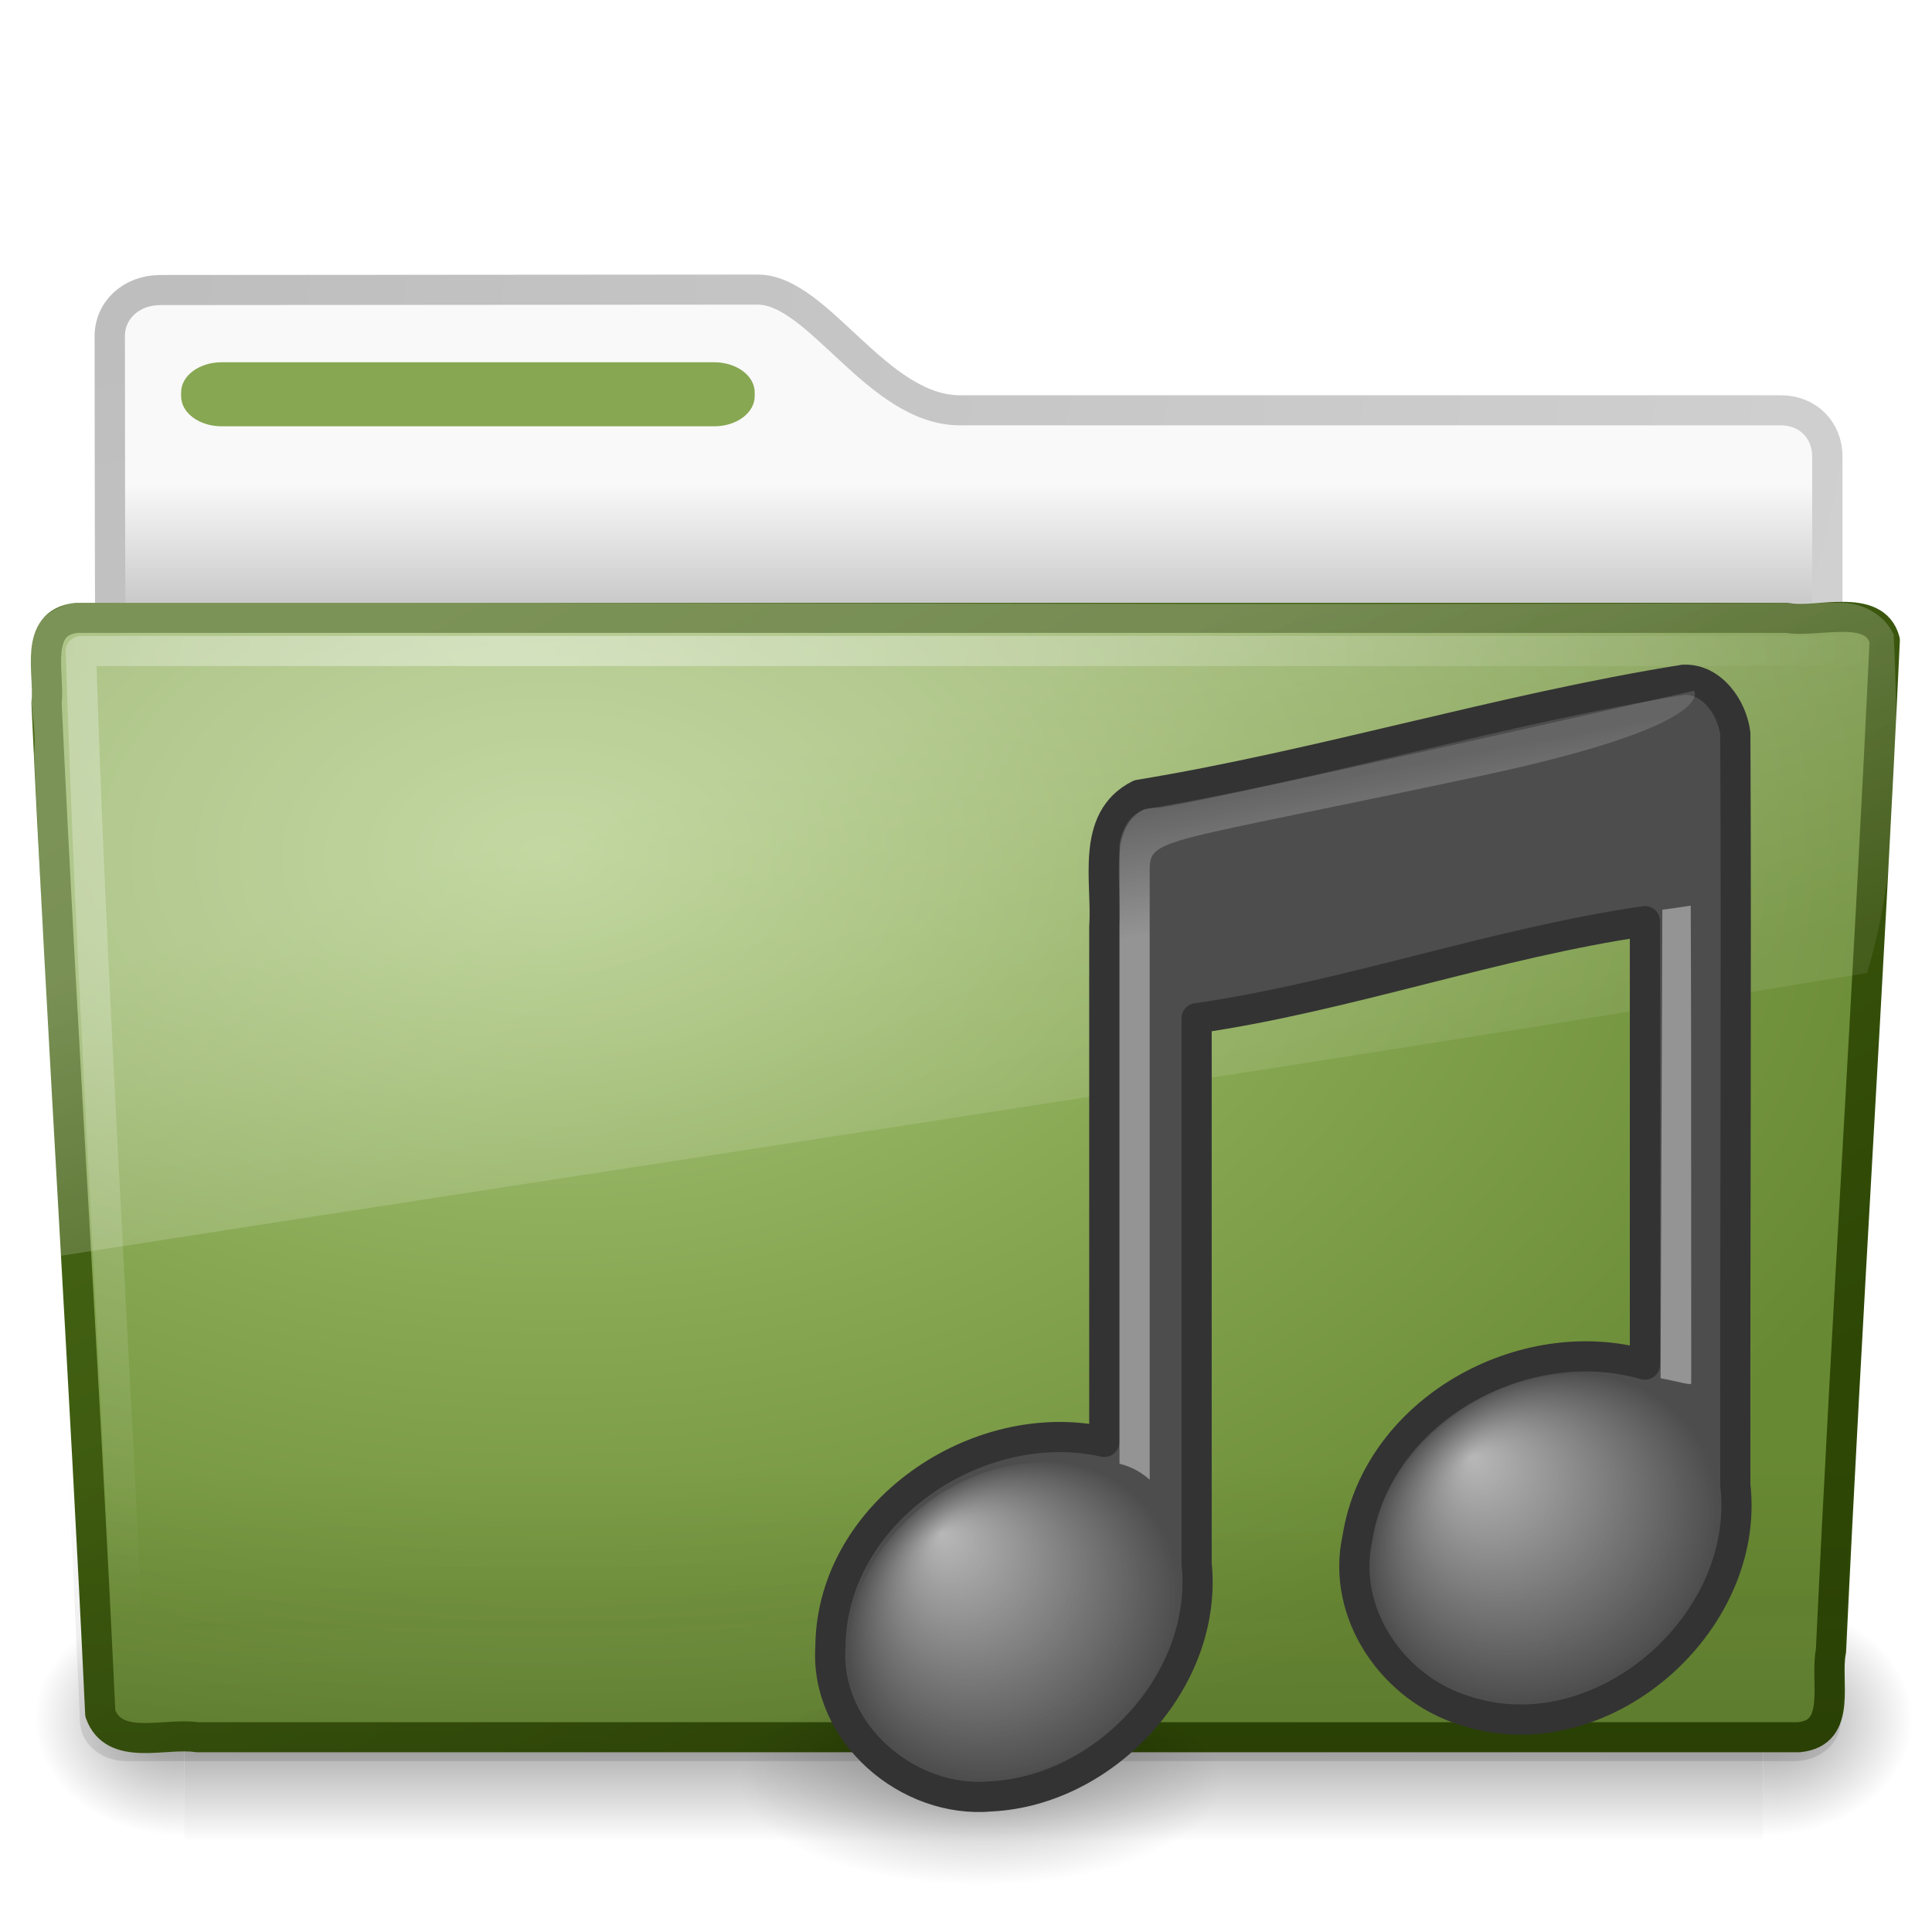
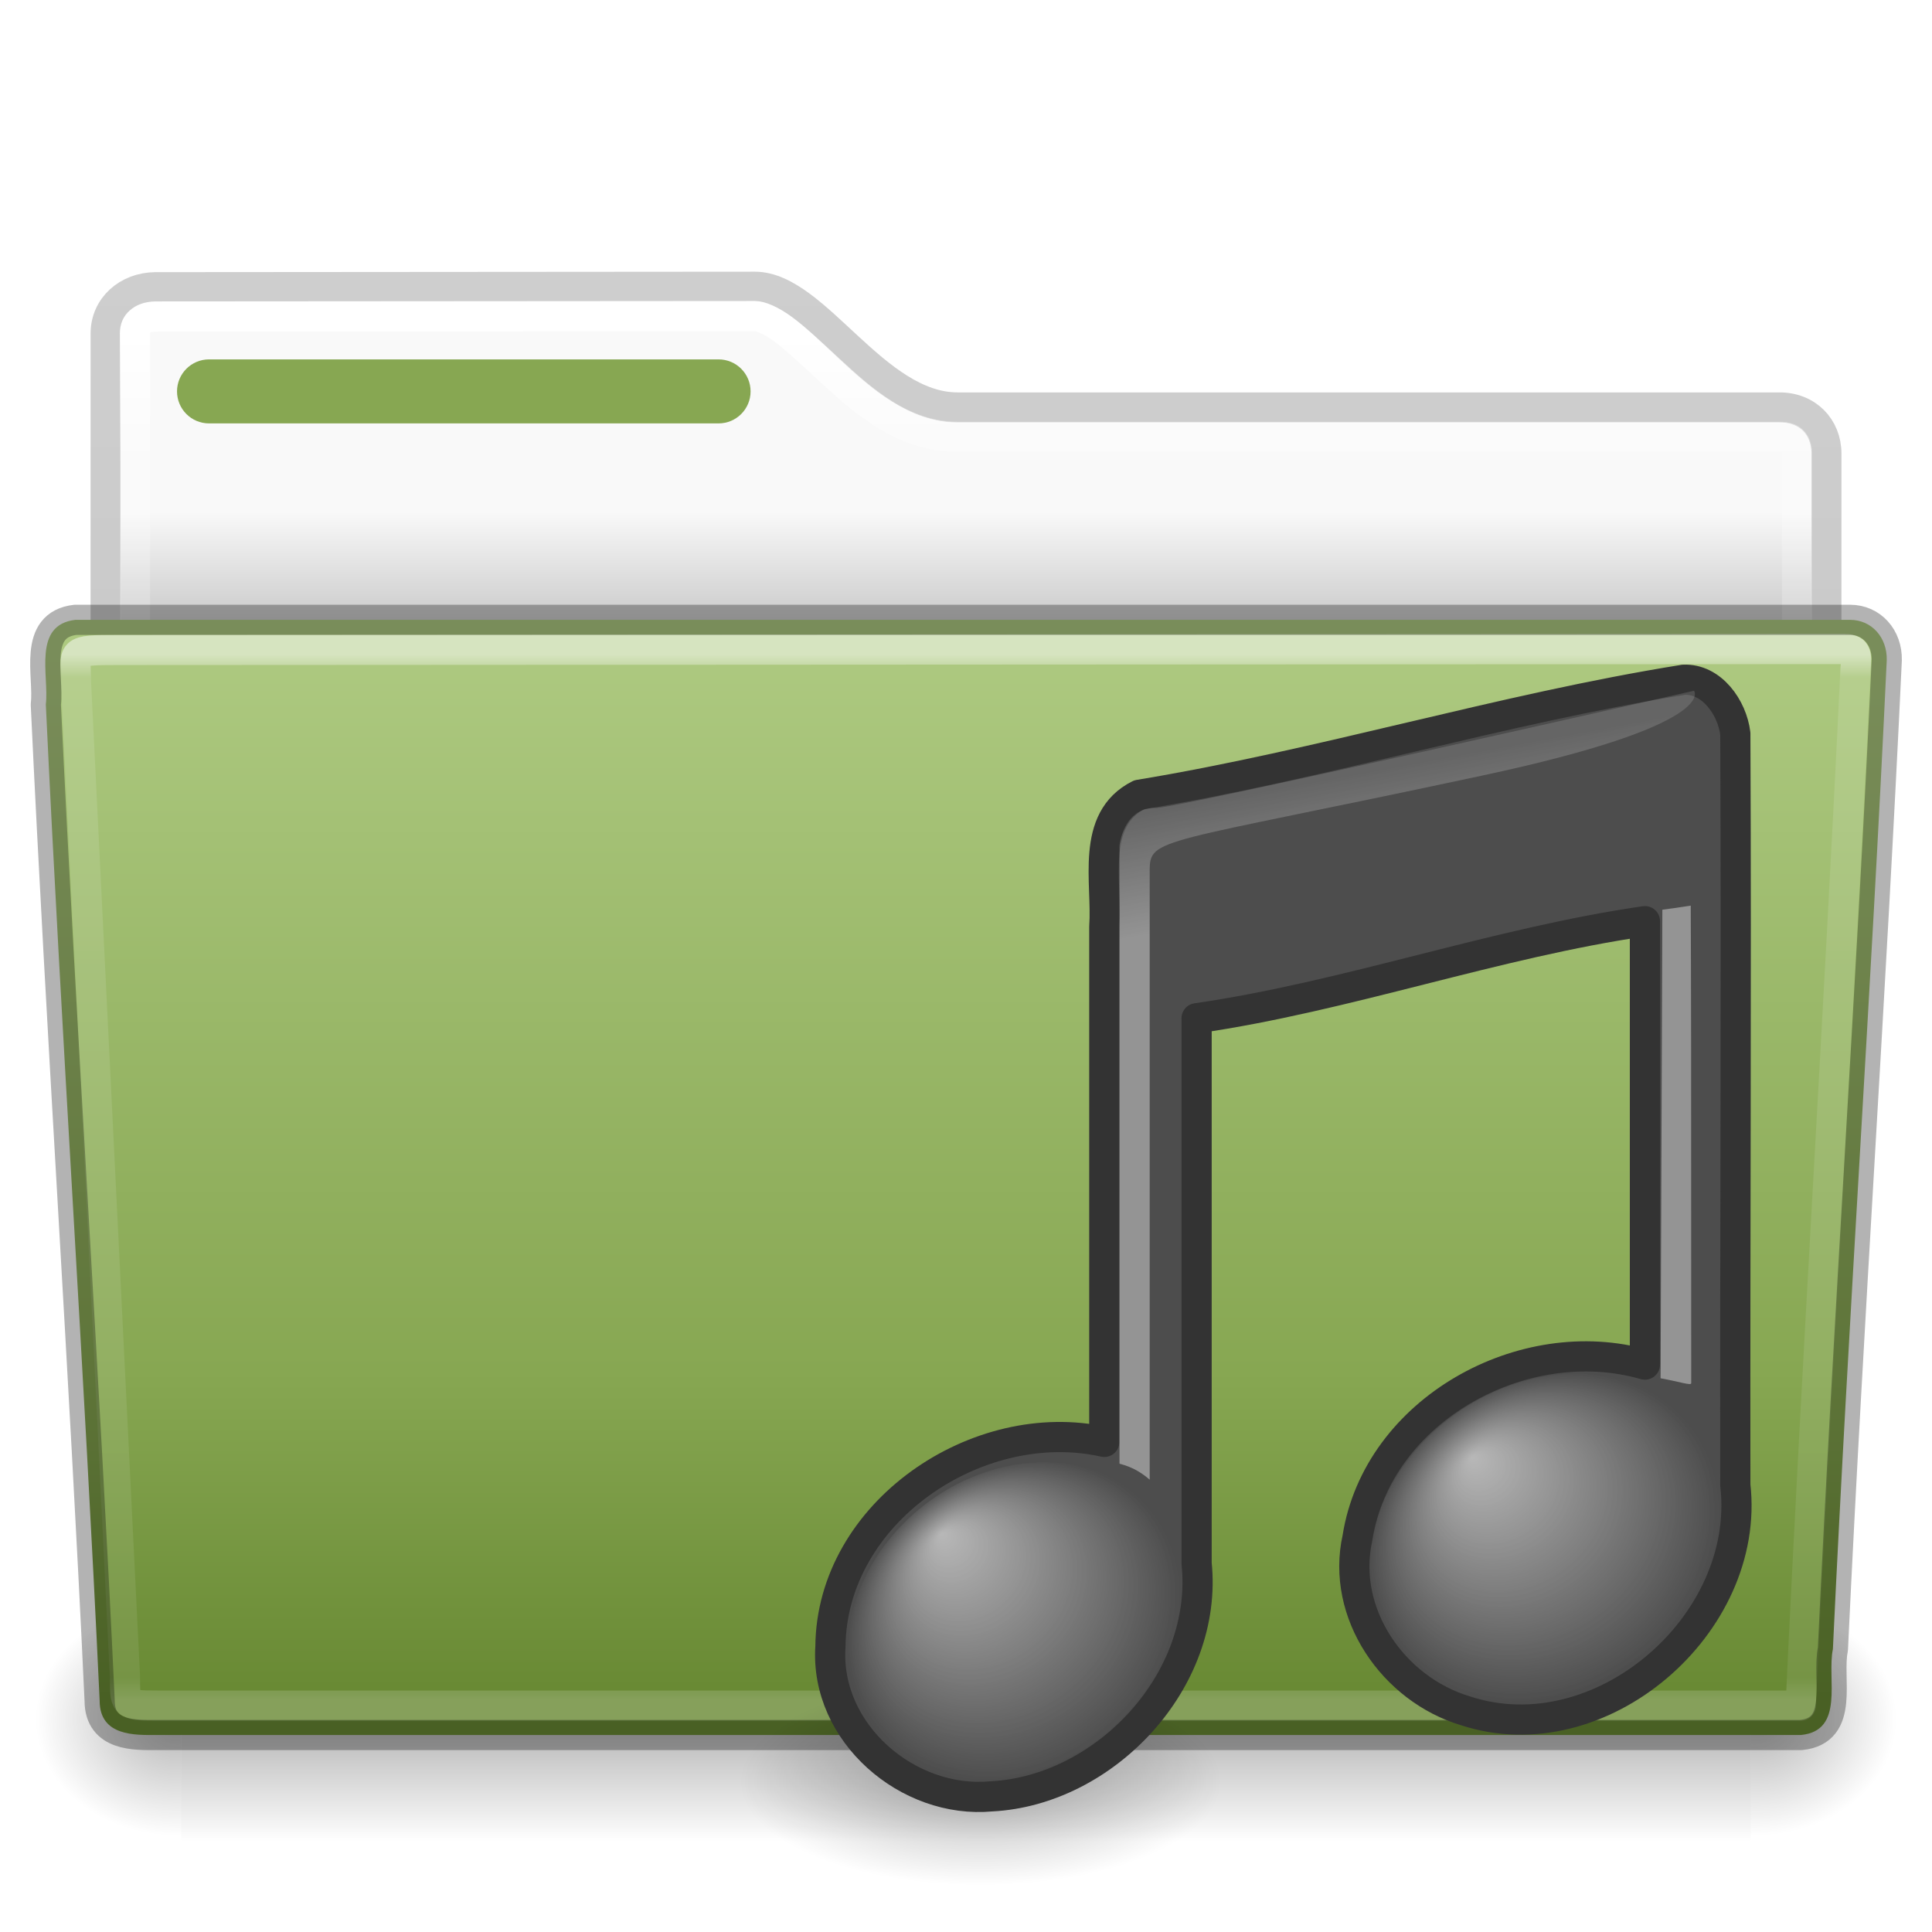
- <svg xmlns="http://www.w3.org/2000/svg" xmlns:xlink="http://www.w3.org/1999/xlink" id="svg2696" height="64" width="64" version="1.0">
-   <defs id="defs2698">
-     <radialGradient id="radialGradient2788" gradientUnits="userSpaceOnUse" cy="5.017" cx="3" gradientTransform="matrix(-1.2749e-8 1.7143 -2.1593 -1.46e-8 12.809 3.6089)" r="21">
-       <stop id="stop3486" style="stop-color:#bdbdbd" offset="0" />
-       <stop id="stop3488" style="stop-color:#d0d0d0" offset="1" />
+ <svg xmlns="http://www.w3.org/2000/svg" xmlns:xlink="http://www.w3.org/1999/xlink" id="svg22774" height="64" width="64" version="1.1">
+   <defs id="defs22776">
+     <linearGradient id="linearGradient4647">
+       <stop id="stop4649" style="stop-color:#000000;stop-opacity:0.318" offset="0" />
+       <stop id="stop4651" style="stop-color:#000000;stop-opacity:0.239" offset="1" />
+     </linearGradient>
+     <linearGradient id="linearGradient4583">
+       <stop id="stop4585" style="stop-color:#ffffff;stop-opacity:1" offset="0" />
+       <stop id="stop4587" style="stop-color:#ffffff;stop-opacity:0.235" offset="0.239" />
+       <stop id="stop4589" style="stop-color:#ffffff;stop-opacity:0.157" offset="0.979" />
+       <stop id="stop4591" style="stop-color:#ffffff;stop-opacity:0.392" offset="1" />
+     </linearGradient>
+     <linearGradient gradientTransform="matrix(1.321028,0,0,1.26798,-70.72988,0.1738103)" gradientUnits="userSpaceOnUse" xlink:href="#linearGradient8272-8-8" id="linearGradient5962" y2="44.261" x2="97.539" y1="16.962" x1="97.539" />
+     <linearGradient id="linearGradient8272-8-8">
+       <stop offset="0" style="stop-color:#ffffff;stop-opacity:1" id="stop8274-4" />
+       <stop offset="0.022" style="stop-color:#ffffff;stop-opacity:0.235" id="stop8276-5" />
+       <stop offset="0.979" style="stop-color:#ffffff;stop-opacity:0.157" id="stop8278-0" />
+       <stop offset="1" style="stop-color:#ffffff;stop-opacity:0.392" id="stop8280-5-9" />
+     </linearGradient>
+     <radialGradient gradientTransform="matrix(-0.04016195,0,0,0.0329426,30.20468,40.92132)" gradientUnits="userSpaceOnUse" xlink:href="#linearGradient5060-820-8" id="radialGradient5950" fy="486.648" fx="605.714" r="117.143" cy="486.648" cx="605.714" />
+     <linearGradient id="linearGradient5060-820-8">
+       <stop offset="0" style="stop-color:#000000;stop-opacity:1" id="stop2681-37" />
+       <stop offset="1" style="stop-color:#000000;stop-opacity:0" id="stop2683-05" />
+     </linearGradient>
+     <linearGradient gradientTransform="matrix(0.1076923,0,0,0.03294117,-6.922415,40.92219)" gradientUnits="userSpaceOnUse" xlink:href="#linearGradient5048-585-1" id="linearGradient5946" y2="609.505" x2="302.857" y1="366.648" x1="302.857" />
+     <linearGradient id="linearGradient5048-585-1">
+       <stop offset="0" style="stop-color:#000000;stop-opacity:0" id="stop2667-0" />
+       <stop offset="0.5" style="stop-color:#000000;stop-opacity:1" id="stop2669-91" />
+       <stop offset="1" style="stop-color:#000000;stop-opacity:0" id="stop2671-6" />
+     </linearGradient>
+     <radialGradient gradientTransform="matrix(0.04016195,0,0,0.0329426,33.79665,40.92132)" gradientUnits="userSpaceOnUse" xlink:href="#linearGradient5060-820-8" id="radialGradient5942" fy="486.648" fx="605.714" r="117.143" cy="486.648" cx="605.714" />
+     <linearGradient gradientTransform="matrix(1.274967,0,0,1.218292,-129.1585,-0.3392097)" gradientUnits="userSpaceOnUse" xlink:href="#linearGradient4583" id="linearGradient5938" y2="23.051" x2="117.774" y1="9.307" x1="117.774" />
+     <linearGradient id="linearGradient6404-7-5-7">
+       <stop offset="0" style="stop-color:#f9f9f9;stop-opacity:1" id="stop6406-1-8-2" />
+       <stop offset="1" style="stop-color:#c9c9c9;stop-opacity:1" id="stop6408-9-6-4" />
+     </linearGradient>
+     <linearGradient gradientTransform="matrix(1.313553,0,0,1.290055,-117.485,-1.22186)" gradientUnits="userSpaceOnUse" xlink:href="#linearGradient6404-7-5-7" id="linearGradient22772" y2="16.998" x2="62.989" y1="14.091" x1="62.989" />
+     <linearGradient x1="35.793" y1="17.118" x2="35.793" y2="43.761" id="linearGradient12481" xlink:href="#radialGradient2444" gradientUnits="userSpaceOnUse" gradientTransform="matrix(1.255384,0,0,1.300219,1.871663,-0.6536309)" />
+     <radialGradient id="radialGradient2444" gradientUnits="userSpaceOnUse" cy="14.113" cx="63.969" gradientTransform="matrix(1.5647,-9.5143e-8,6.1772e-8,1.0159,-59.14917,8.1461)" r="23.097">
+       <stop id="stop3618" style="stop-color:#ADC980" offset="0" />
+       <stop id="stop3270" style="stop-color:#87A752" offset="0.688" />
+       <stop id="stop3620" style="stop-color:#688933" offset="1" />
    </radialGradient>
-     <linearGradient id="linearGradient2786" y2="16.19" gradientUnits="userSpaceOnUse" x2="62.989" gradientTransform="translate(-50.941 .75188)" y1="13.183" x1="62.989">
-       <stop id="stop6406" style="stop-color:#f9f9f9" offset="0" />
-       <stop id="stop6408" style="stop-color:#c9c9c9" offset="1" />
-     </linearGradient>
-     <radialGradient id="radialGradient7600-312" gradientUnits="userSpaceOnUse" cy="486.65" cx="605.71" gradientTransform="matrix(-.03213 0 0 .037059 23.363 25.412)" r="117.14">
-       <stop id="stop2681" offset="0" />
-       <stop id="stop2683" style="stop-opacity:0" offset="1" />
-     </radialGradient>
-     <radialGradient id="radialGradient7598-526" gradientUnits="userSpaceOnUse" cy="486.65" cx="605.71" gradientTransform="matrix(.03213 0 0 .037059 25.337 25.412)" r="117.14">
-       <stop id="stop2675" offset="0" />
-       <stop id="stop2677" style="stop-opacity:0" offset="1" />
-     </radialGradient>
-     <linearGradient id="linearGradient7596-975" y2="609.51" gradientUnits="userSpaceOnUse" x2="302.86" gradientTransform="matrix(.084291 0 0 .037059 -6.1149 25.412)" y1="366.65" x1="302.86">
-       <stop id="stop2667" style="stop-opacity:0" offset="0" />
-       <stop id="stop2669" offset=".5" />
-       <stop id="stop2671" style="stop-opacity:0" offset="1" />
-     </linearGradient>
-     <linearGradient id="linearGradient2779" y2="15.944" gradientUnits="userSpaceOnUse" x2="65.34" gradientTransform="matrix(1 0 0 .99734 -53.767 .68179)" y1="45.114" x1="82.453">
-       <stop id="stop3624-5" style="stop-color:#2E4705" offset="0" />
-       <stop id="stop3626-7" style="stop-color:#4A6A17" offset="1" />
-     </linearGradient>
-     <radialGradient id="radialGradient2777" gradientUnits="userSpaceOnUse" cy="14.113" cx="63.969" gradientTransform="matrix(1.5647 -9.489e-8 6.1774e-8 1.0132 -86.215 8.9201)" r="23.097">
-       <stop id="stop3618-2" style="stop-color:#ADC980" offset="0" />
-       <stop id="stop3270" style="stop-color:#87A752" offset=".5" />
-       <stop id="stop3620-1" style="stop-color:#688933" offset="1" />
-     </radialGradient>
-     <linearGradient id="linearGradient2774" y2="36.658" gradientUnits="userSpaceOnUse" x2="22.809" gradientTransform="matrix(1.1447 0 0 .99775 -3.4661 1.8507)" y1="49.629" x1="22.935">
-       <stop id="stop2661" style="stop-color:#0a0a0a;stop-opacity:.498" offset="0" />
-       <stop id="stop2663" style="stop-color:#0a0a0a;stop-opacity:0" offset="1" />
-     </linearGradient>
-     <radialGradient id="radialGradient2771" gradientUnits="userSpaceOnUse" cy="8.302" cx="7.265" gradientTransform="matrix(0 1.208 -1.6272 0 26.148 8.8683)" r="20.98">
-       <stop id="stop2693" style="stop-color:#fff;stop-opacity:0.4" offset="0" />
-       <stop id="stop2695" style="stop-color:#fff;stop-opacity:0" offset="1" />
-     </radialGradient>
-     <linearGradient id="linearGradient2768" y2="33.955" gradientUnits="userSpaceOnUse" x2="15.215" gradientTransform="translate(0 .90227)" y1="22.292" x1="11.566">
-       <stop id="stop2687" style="stop-color:#fff;stop-opacity:.275" offset="0" />
-       <stop id="stop2689" style="stop-color:#fff;stop-opacity:.078" offset="1" />
-     </linearGradient>
-     <radialGradient id="radialGradient2950" fx="14.688" fy="37.456" gradientUnits="userSpaceOnUse" cy="41.059" cx="17.059" gradientTransform="matrix(.95844 -.17154 .033651 .91199 15.853 19.166)" r="5.739">
+     <linearGradient y2="9.519" x2="-34.477" y1="51.262" x1="-34.477" gradientTransform="matrix(1.075126,0,0,1.130801,77.3937,-1.936731)" gradientUnits="userSpaceOnUse" id="linearGradient4845" xlink:href="#linearGradient4647" />
+     <radialGradient id="radialGradient2950" fx="14.688" fy="37.456" gradientUnits="userSpaceOnUse" cy="41.059" cx="17.059" gradientTransform="matrix(0.95844,-0.17154,0.033651,0.91199,15.853,19.166)" r="5.739">
      <stop id="stop7069" style="stop-color:#fff" offset="0" />
      <stop id="stop7071" style="stop-color:#fff;stop-opacity:0" offset="1" />
    </radialGradient>
-     <linearGradient id="linearGradient2952" y2="125.39" xlink:href="#linearGradient2372" gradientUnits="userSpaceOnUse" x2="26.257" gradientTransform="matrix(.32287 0 0 .32433 29.719 -13.758)" y1="137.54" x1="28.503" />
+     <linearGradient id="linearGradient2952" y2="125.39" xlink:href="#linearGradient2372" gradientUnits="userSpaceOnUse" x2="26.257" gradientTransform="matrix(0.32287,0,0,0.32433,29.719,-13.758)" y1="137.54" x1="28.503" />
    <linearGradient id="linearGradient2372">
      <stop id="stop2374" style="stop-color:#fff" offset="0" />
      <stop id="stop2376" style="stop-color:#fff;stop-opacity:.345" offset="1" />
    </linearGradient>
-     <radialGradient id="radialGradient2954" fx="14.758" fy="37.841" gradientUnits="userSpaceOnUse" cy="41.059" cx="17.059" gradientTransform="matrix(1.0092 -.16363 .022027 .94329 33.038 14.991)" r="5.739">
+     <radialGradient id="radialGradient2954" fx="14.758" fy="37.841" gradientUnits="userSpaceOnUse" cy="41.059" cx="17.059" gradientTransform="matrix(1.0092,-0.16363,0.022027,0.94329,33.038,14.991)" r="5.739">
      <stop id="stop3670" style="stop-color:#fff" offset="0" />
      <stop id="stop3672" style="stop-color:#fff;stop-opacity:0" offset="1" />
    </radialGradient>
-     <linearGradient id="linearGradient2454" y2="125.39" xlink:href="#linearGradient2372" gradientUnits="userSpaceOnUse" x2="26.257" gradientTransform="matrix(.44564 0 0 .32433 44.652 -18.437)" y1="144.12" x1="28.739" />
-     <radialGradient id="radialGradient3075" gradientUnits="userSpaceOnUse" cy="45.867" cx="22.902" gradientTransform="matrix(1.0091 0 0 .43337 9.3722 39.148)" r="7.906">
+     <linearGradient id="linearGradient2454" y2="125.39" xlink:href="#linearGradient2372" gradientUnits="userSpaceOnUse" x2="26.257" gradientTransform="matrix(0.44564,0,0,0.32433,44.652,-18.437)" y1="144.12" x1="28.739" />
+     <radialGradient id="radialGradient3075" gradientUnits="userSpaceOnUse" cy="45.867" cx="22.902" gradientTransform="matrix(1.0091,0,0,0.43337,9.3722,39.148)" r="7.906">
      <stop id="stop3203-1" offset="0" />
      <stop id="stop3205-0" style="stop-opacity:0" offset="1" />
    </radialGradient>
  </defs>
-   <g id="layer1" transform="matrix(1.3408 0 0 1.33 -.37331 -2.51)">
-     <path id="path3468" style="stroke-linejoin:round;stroke:url(#radialGradient2788);stroke-linecap:round;stroke-width:.749;fill:url(#linearGradient2786)" d="m4.217 9.112c-0.69 0.008-1.227 0.493-1.227 1.15 0 5.514 0.032 9.74 0 14.75 1.435 0 42.435-3.711 42.435-5.303v-6.452c0-0.658-0.48-1.158-1.17-1.15h-20.256c-2.047 0-3.499-3.007-5-3.007l-14.782 0.011z" />
-     <g id="g7591" style="opacity:.4" transform="matrix(.95833 0 0 .66667 1 15.752)">
-       <rect id="rect4173" style="fill:url(#linearGradient7596-975)" height="9" width="40.7" y="39" x="4" />
-       <path id="path5058" style="fill:url(#radialGradient7598-526)" d="m44.7 39v8.999c1.655 0.017 4-2.016 4-4.5s-1.846-4.499-4-4.499z" />
-       <path id="path5018" style="fill:url(#radialGradient7600-312)" d="m4 39v8.999c-1.655 0.017-4-2.017-4-4.501s1.846-4.499 4-4.499z" />
-     </g>
-     <path id="path3388" style="stroke-linejoin:round;stroke:url(#linearGradient2779);stroke-linecap:round;stroke-width:.748;fill:url(#radialGradient2777)" d="m2.162 17.277c-1.073 0.123-0.649 1.398-0.734 2.115 0.393 8.447 0.938 16.725 1.328 25.172 0.342 0.963 1.595 0.47 2.388 0.592h39.581c1.089-0.106 0.636-1.404 0.79-2.147 0.393-8.447 0.938-16.725 1.328-25.172-0.251-0.952-1.669-0.423-2.413-0.561h-42.269z" />
-     <path id="path6127" style="opacity:.4;fill:url(#linearGradient2774)" d="m2.058 16.817 43.896 0c0.634 0 1.045 0.445 1.045 0.997l-1.244 26.939c0 0.553-0.511 0.998-1.145 0.998h-41.209c-0.634 0-1.145-0.445-1.145-0.998l-1.243-26.938c0-0.553 0.411-0.998 1.045-0.998z" />
-     <path id="path2435" style="stroke-linejoin:round;stroke:url(#radialGradient2771);stroke-linecap:round;stroke-width:.749;fill:none" d="m46.277 18.102h-44c0.239 7.846 0.771 16.354 1.156 24.531" />
-     <path id="path3455" style="fill:url(#linearGradient2768)" d="m45.75 16.902c-14.55 0.073-29.105-0.021-43.656 0-1.807 0.411-0.834 2.467-0.972 3.772 0.222 4.163 0.323 8.345 0.62 12.497 15-2.362 29.926-4.607 44.664-7.049 0.781-2.587 0.788-5.671 0.658-8.429-0.23-0.505-0.787-0.801-1.314-0.79z" />
-     <rect id="rect3562" style="display:block;fill:#87A752" rx="1" ry=".749" height="1.595" width="14.171" y="10.91" x="4.753" />
-   </g>
-   <path id="path4121" style="opacity:.3;fill:url(#radialGradient3075)" d="m40.461 59.025a7.978 3.426 0 0 1 -15.956 0 7.978 3.426 0 1 1 15.956 0z" />
-   <path id="path3406" style="stroke-linejoin:round;stroke:#333;stroke-linecap:round;fill:#4d4d4d" d="m55.769 22.519c-6.007 0.961-12.031 2.823-18.034 3.809-1.634 0.82-1.049 2.902-1.154 4.371-0 6.355 0 10.71 0 17.065-4.195-0.935-9.036 2.338-9.072 6.783-0.189 2.855 2.566 5.221 5.337 4.959 3.756-0.193 7.195-3.831 6.793-7.717-0-6.356 0-11.702 0-18.058 4.954-0.714 9.898-2.5 14.851-3.216-0 4.899 0 9.789 0 14.689-4.02-1.158-8.856 1.497-9.522 5.74-0.557 2.501 1.191 5.014 3.578 5.729 4.468 1.465 9.466-2.855 8.939-7.475-0.012-8.665 0.038-16.23 0-24.895-0.105-0.861-0.778-1.829-1.716-1.785z" />
-   <path id="path3996" style="opacity:.4;fill:url(#linearGradient2454);fill-rule:evenodd" d="m55.009 45.657 0.059-15.522c0.626-0.081 0.096-0.013 0.94-0.135 0.012 3.086 0.016 4.165 0.016 15.82 0 0.087-0.365-0.044-1.015-0.163h0z" />
-   <path id="path2716" style="opacity:.6;fill:url(#radialGradient2954)" d="m56.949 49.944c0 2.945-2.593 5.773-5.791 6.318-3.198 0.544-5.791-1.401-5.791-4.346s2.593-5.773 5.791-6.318c3.198-0.544 5.791 1.401 5.791 4.346z" />
-   <path id="path2720" style="opacity:.4;fill:url(#linearGradient2952);fill-rule:evenodd" d="m37.085 48.486v-20.471s0.117-1.247 1.175-1.251c0.092 0.159 17.856-3.882 17.856-3.882s0.883 1.118-7.002 2.807c-10.802 2.313-11.029 2.033-11.029 3.162v20.165c-0.235-0.201-0.528-0.409-1-0.529z" />
-   <path id="path2712" style="opacity:.6;fill:url(#radialGradient2950)" d="m39.085 52.732c0 2.848-2.462 5.584-5.5 6.111-3.038 0.527-5.5-1.355-5.5-4.204s2.462-5.584 5.5-6.111c3.038-0.527 5.5 1.355 5.5 4.204z" />
+   <path d="M 5.148,9.515 C 4.221,9.525 3.501,10.17 3.501,11.045 L 3.5,24 l 57,0 6.7e-4,-8.971 c 6.5e-5,-0.875 -0.644,-1.54 -1.572,-1.53 l -27.208,0 c -2.75,0 -4.7,-3.999 -6.716,-3.999 L 5.149,9.515 Z" style="fill:none;stroke:url(#linearGradient4845);stroke-width:1;stroke-linecap:butt;stroke-linejoin:miter;color:#000000;clip-rule:nonzero;display:inline;overflow:visible;visibility:visible;opacity:0.8;isolation:auto;mix-blend-mode:normal;color-interpolation:sRGB;color-interpolation-filters:linearRGB;solid-color:#000000;solid-opacity:1;fill-opacity:1;fill-rule:nonzero;stroke-miterlimit:4;stroke-dasharray:none;stroke-dashoffset:0;stroke-opacity:1;marker:none;filter-blend-mode:normal;filter-gaussianBlur-deviation:0;color-rendering:auto;image-rendering:auto;shape-rendering:auto;text-rendering:auto;enable-background:accumulate" id="path2856-0" />
+   <path id="path4502" d="M 25.006,9.996 5.154,10.01 c -0.7,0.008 -1.158,0.432 -1.158,1.035 l 0,12.475 56.008,0.262 0,-8.752 c 4.7e-5,-0.632 -0.38,-1.041 -1.068,-1.033 l -0.006,0 -27.209,0 c -1.615,0 -2.876,-1.123 -3.969,-2.133 -0.547,-0.505 -1.058,-0.994 -1.527,-1.34 -0.469,-0.346 -0.878,-0.527 -1.219,-0.527 z" style="color:#000000;clip-rule:nonzero;display:inline;overflow:visible;visibility:visible;opacity:1;isolation:auto;mix-blend-mode:normal;color-interpolation:sRGB;color-interpolation-filters:linearRGB;solid-color:#000000;solid-opacity:1;fill:url(#linearGradient22772);fill-opacity:1;fill-rule:nonzero;stroke:none;stroke-width:1;stroke-linecap:butt;stroke-linejoin:miter;stroke-miterlimit:4;stroke-dasharray:none;stroke-dashoffset:0;stroke-opacity:1;marker:none;color-rendering:auto;image-rendering:auto;shape-rendering:auto;text-rendering:auto;enable-background:accumulate" />
+   <rect x="5.864" y="11.905" width="19" height="2.121" ry="1.061" rx="1.061" style="color:#000000;clip-rule:nonzero;display:block;overflow:visible;visibility:visible;opacity:1;isolation:auto;mix-blend-mode:normal;color-interpolation:sRGB;color-interpolation-filters:linearRGB;solid-color:#000000;solid-opacity:1;fill:#87a752;fill-opacity:1;fill-rule:nonzero;stroke-width:1;stroke-linecap:butt;stroke-linejoin:miter;stroke-miterlimit:4;stroke-dasharray:none;stroke-dashoffset:0;stroke-opacity:1;color-rendering:auto;image-rendering:auto;shape-rendering:auto;text-rendering:auto;enable-background:accumulate" id="rect2874" />
+   <path d="m 25.006,10.471 -19.846,0.014 c -0.255,0.003 -0.425,0.078 -0.529,0.172 -0.104,0.094 -0.16,0.207 -0.16,0.389 l 0,12.002 55.059,0.258 0,-8.275 c 1.6e-5,-0.221 -0.059,-0.342 -0.137,-0.42 -0.078,-0.078 -0.201,-0.141 -0.451,-0.139 a 0.475,0.475 0 0 1 -0.006,0 l -0.006,0 -27.209,0 c -1.835,0 -3.193,-1.244 -4.291,-2.258 -0.55,-0.508 -1.057,-0.99 -1.486,-1.307 -0.427,-0.315 -0.766,-0.436 -0.938,-0.436 z" id="path4581" style="color:#000000;clip-rule:nonzero;display:inline;overflow:visible;visibility:visible;opacity:1;isolation:auto;mix-blend-mode:normal;color-interpolation:sRGB;color-interpolation-filters:linearRGB;solid-color:#000000;solid-opacity:1;fill:none;fill-opacity:1;fill-rule:nonzero;stroke:url(#linearGradient5938);stroke-width:1;stroke-linecap:round;stroke-linejoin:round;stroke-miterlimit:4;stroke-dasharray:none;stroke-dashoffset:0;stroke-opacity:1;marker:none;color-rendering:auto;image-rendering:auto;shape-rendering:auto;text-rendering:auto;enable-background:accumulate" />
+   <path d="m 58.001,53 c 0,0 0,8 0,8 2.068,0.015 5,-1.792 5,-4 0,-2.208 -2.308,-3.999 -5,-3.999 z" id="path3411" style="display:inline;overflow:visible;visibility:visible;opacity:0.3;fill:url(#radialGradient5942);fill-opacity:1;fill-rule:nonzero;stroke:none;stroke-width:1;marker:none" />
+   <rect width="52" height="8" x="6.001" y="53" id="rect4173-14" style="display:inline;overflow:visible;visibility:visible;opacity:0.3;fill:url(#linearGradient5946);fill-opacity:1;fill-rule:nonzero;stroke:none;stroke-width:1;marker:none" />
+   <path d="m 6.001,53 c 0,0 0,8 0,8 -2.068,0.015 -5,-1.792 -5,-4 0,-2.208 2.308,-3.999 5,-3.999 z" id="path5018-7" style="display:inline;overflow:visible;visibility:visible;opacity:0.3;fill:url(#radialGradient5950);fill-opacity:1;fill-rule:nonzero;stroke:none;stroke-width:1;marker:none" />
+   <path d="m 2.504,20.532 c -1.44,0.163 -0.871,1.853 -0.986,2.803 0.527,11.193 1.26,21.809 1.783,33.002 0,1.19 1.195,1.137 1.865,1.137 0,0 36.774,0 54.491,0 1.463,-0.141 0.855,-1.86 1.06,-2.844 0.527,-11.193 1.26,-21.569 1.784,-32.762 0.018,-0.752 -0.501,-1.335 -1.215,-1.335 0,0 -39.863,0 -58.782,0 z" id="path3388-0" style="color:#000000;display:inline;overflow:visible;visibility:visible;fill:url(#linearGradient12481);fill-opacity:1;fill-rule:nonzero;stroke:none;stroke-width:1;marker:none;enable-background:accumulate;clip-rule:nonzero;opacity:1;isolation:auto;mix-blend-mode:normal;color-interpolation:sRGB;color-interpolation-filters:linearRGB;solid-color:#000000;solid-opacity:1;stroke-linecap:butt;stroke-linejoin:miter;stroke-miterlimit:4;stroke-dasharray:none;stroke-dashoffset:0;stroke-opacity:1;filter-blend-mode:normal;filter-gaussianBlur-deviation:0;color-rendering:auto;image-rendering:auto;shape-rendering:auto;text-rendering:auto" />
+   <path d="M 61.069,21.5 3.951,21.531 c -1.709,0 -1.434,0.034 -1.434,1.076 l 1.621,32.914 c 0.016,0.943 -0.066,0.979 1.073,0.979 0,0 36.778,0 54.44,0 0.54,-11.582 1.258,-22.682 1.815,-34.322 0.052,-0.555 0.013,-0.678 -0.396,-0.678 z" id="path3290" style="color:#000000;display:inline;overflow:visible;visibility:visible;opacity:0.5;fill:none;stroke:url(#linearGradient5962);stroke-width:1;stroke-linecap:round;stroke-linejoin:round;stroke-miterlimit:4;stroke-dasharray:none;stroke-dashoffset:0;stroke-opacity:1;marker:none;enable-background:accumulate" />
+   <path d="m 2.504,20.532 c -1.44,0.163 -0.871,1.853 -0.986,2.803 0.527,11.193 1.26,21.809 1.783,33.002 0,1.19 1.195,1.137 1.865,1.137 0,0 36.774,0 54.491,0 1.463,-0.141 0.855,-1.86 1.06,-2.844 0.527,-11.193 1.26,-21.569 1.784,-32.762 0.018,-0.752 -0.501,-1.335 -1.215,-1.335 0,0 -39.863,0 -58.782,0 z" id="path3388-0-1" style="color:#000000;display:inline;overflow:visible;visibility:visible;opacity:0.3;fill:none;stroke:#000000;stroke-width:1;stroke-linecap:round;stroke-linejoin:round;stroke-miterlimit:4;stroke-dasharray:none;stroke-dashoffset:0;stroke-opacity:1;marker:none;enable-background:accumulate;clip-rule:nonzero;isolation:auto;mix-blend-mode:normal;color-interpolation:sRGB;color-interpolation-filters:linearRGB;solid-color:#000000;solid-opacity:1;fill-opacity:1;fill-rule:nonzero;filter-blend-mode:normal;filter-gaussianBlur-deviation:0;color-rendering:auto;image-rendering:auto;shape-rendering:auto;text-rendering:auto" />
+   <path id="path4121" style="opacity:0.3;fill:url(#radialGradient3075)" d="m 40.461,59.025 a 7.978,3.426 0 0 1 -15.956,0 7.978,3.426 0 1 1 15.956,0 z" />
+   <path id="path3406" style="fill:#4d4d4d;stroke:#333333;stroke-linecap:round;stroke-linejoin:round" d="m 55.769,22.519 c -6.007,0.961 -12.031,2.823 -18.034,3.809 -1.634,0.82 -1.049,2.902 -1.154,4.371 -10e-7,6.355 0,10.71 0,17.065 -4.195,-0.935 -9.036,2.338 -9.072,6.783 -0.189,2.855 2.566,5.221 5.337,4.959 3.756,-0.193 7.195,-3.831 6.793,-7.717 -10e-7,-6.356 0,-11.702 0,-18.058 4.954,-0.714 9.898,-2.5 14.851,-3.216 -2e-6,4.899 0,9.789 0,14.689 -4.02,-1.158 -8.856,1.497 -9.522,5.74 -0.557,2.501 1.191,5.014 3.578,5.729 4.468,1.465 9.466,-2.855 8.939,-7.475 -0.012,-8.665 0.038,-16.23 0,-24.895 -0.105,-0.861 -0.778,-1.829 -1.716,-1.785 z" />
+   <path id="path3996" style="opacity:0.4;fill:url(#linearGradient2454);fill-rule:evenodd" d="m 55.009,45.657 0.059,-15.522 c 0.626,-0.081 0.096,-0.013 0.94,-0.135 0.012,3.086 0.016,4.165 0.016,15.82 0,0.087 -0.365,-0.044 -1.015,-0.163 l 3e-6,0 z" />
+   <path id="path2716" style="opacity:0.6;fill:url(#radialGradient2954)" d="m 56.949,49.944 c 0,2.945 -2.593,5.773 -5.791,6.318 -3.198,0.544 -5.791,-1.401 -5.791,-4.346 0,-2.945 2.593,-5.773 5.791,-6.318 3.198,-0.544 5.791,1.401 5.791,4.346 z" />
+   <path id="path2720" style="opacity:0.4;fill:url(#linearGradient2952);fill-rule:evenodd" d="m 37.085,48.486 0,-20.471 c 0,0 0.117,-1.247 1.175,-1.251 0.092,0.159 17.856,-3.882 17.856,-3.882 0,0 0.883,1.118 -7.002,2.807 -10.802,2.313 -11.029,2.033 -11.029,3.162 l 0,20.165 c -0.235,-0.201 -0.528,-0.409 -1,-0.529 z" />
+   <path id="path2712" style="opacity:0.6;fill:url(#radialGradient2950)" d="m 39.085,52.732 c 0,2.848 -2.462,5.584 -5.5,6.111 -3.038,0.527 -5.5,-1.355 -5.5,-4.204 0,-2.848 2.462,-5.584 5.5,-6.111 3.038,-0.527 5.5,1.355 5.5,4.204 z" />
</svg>
